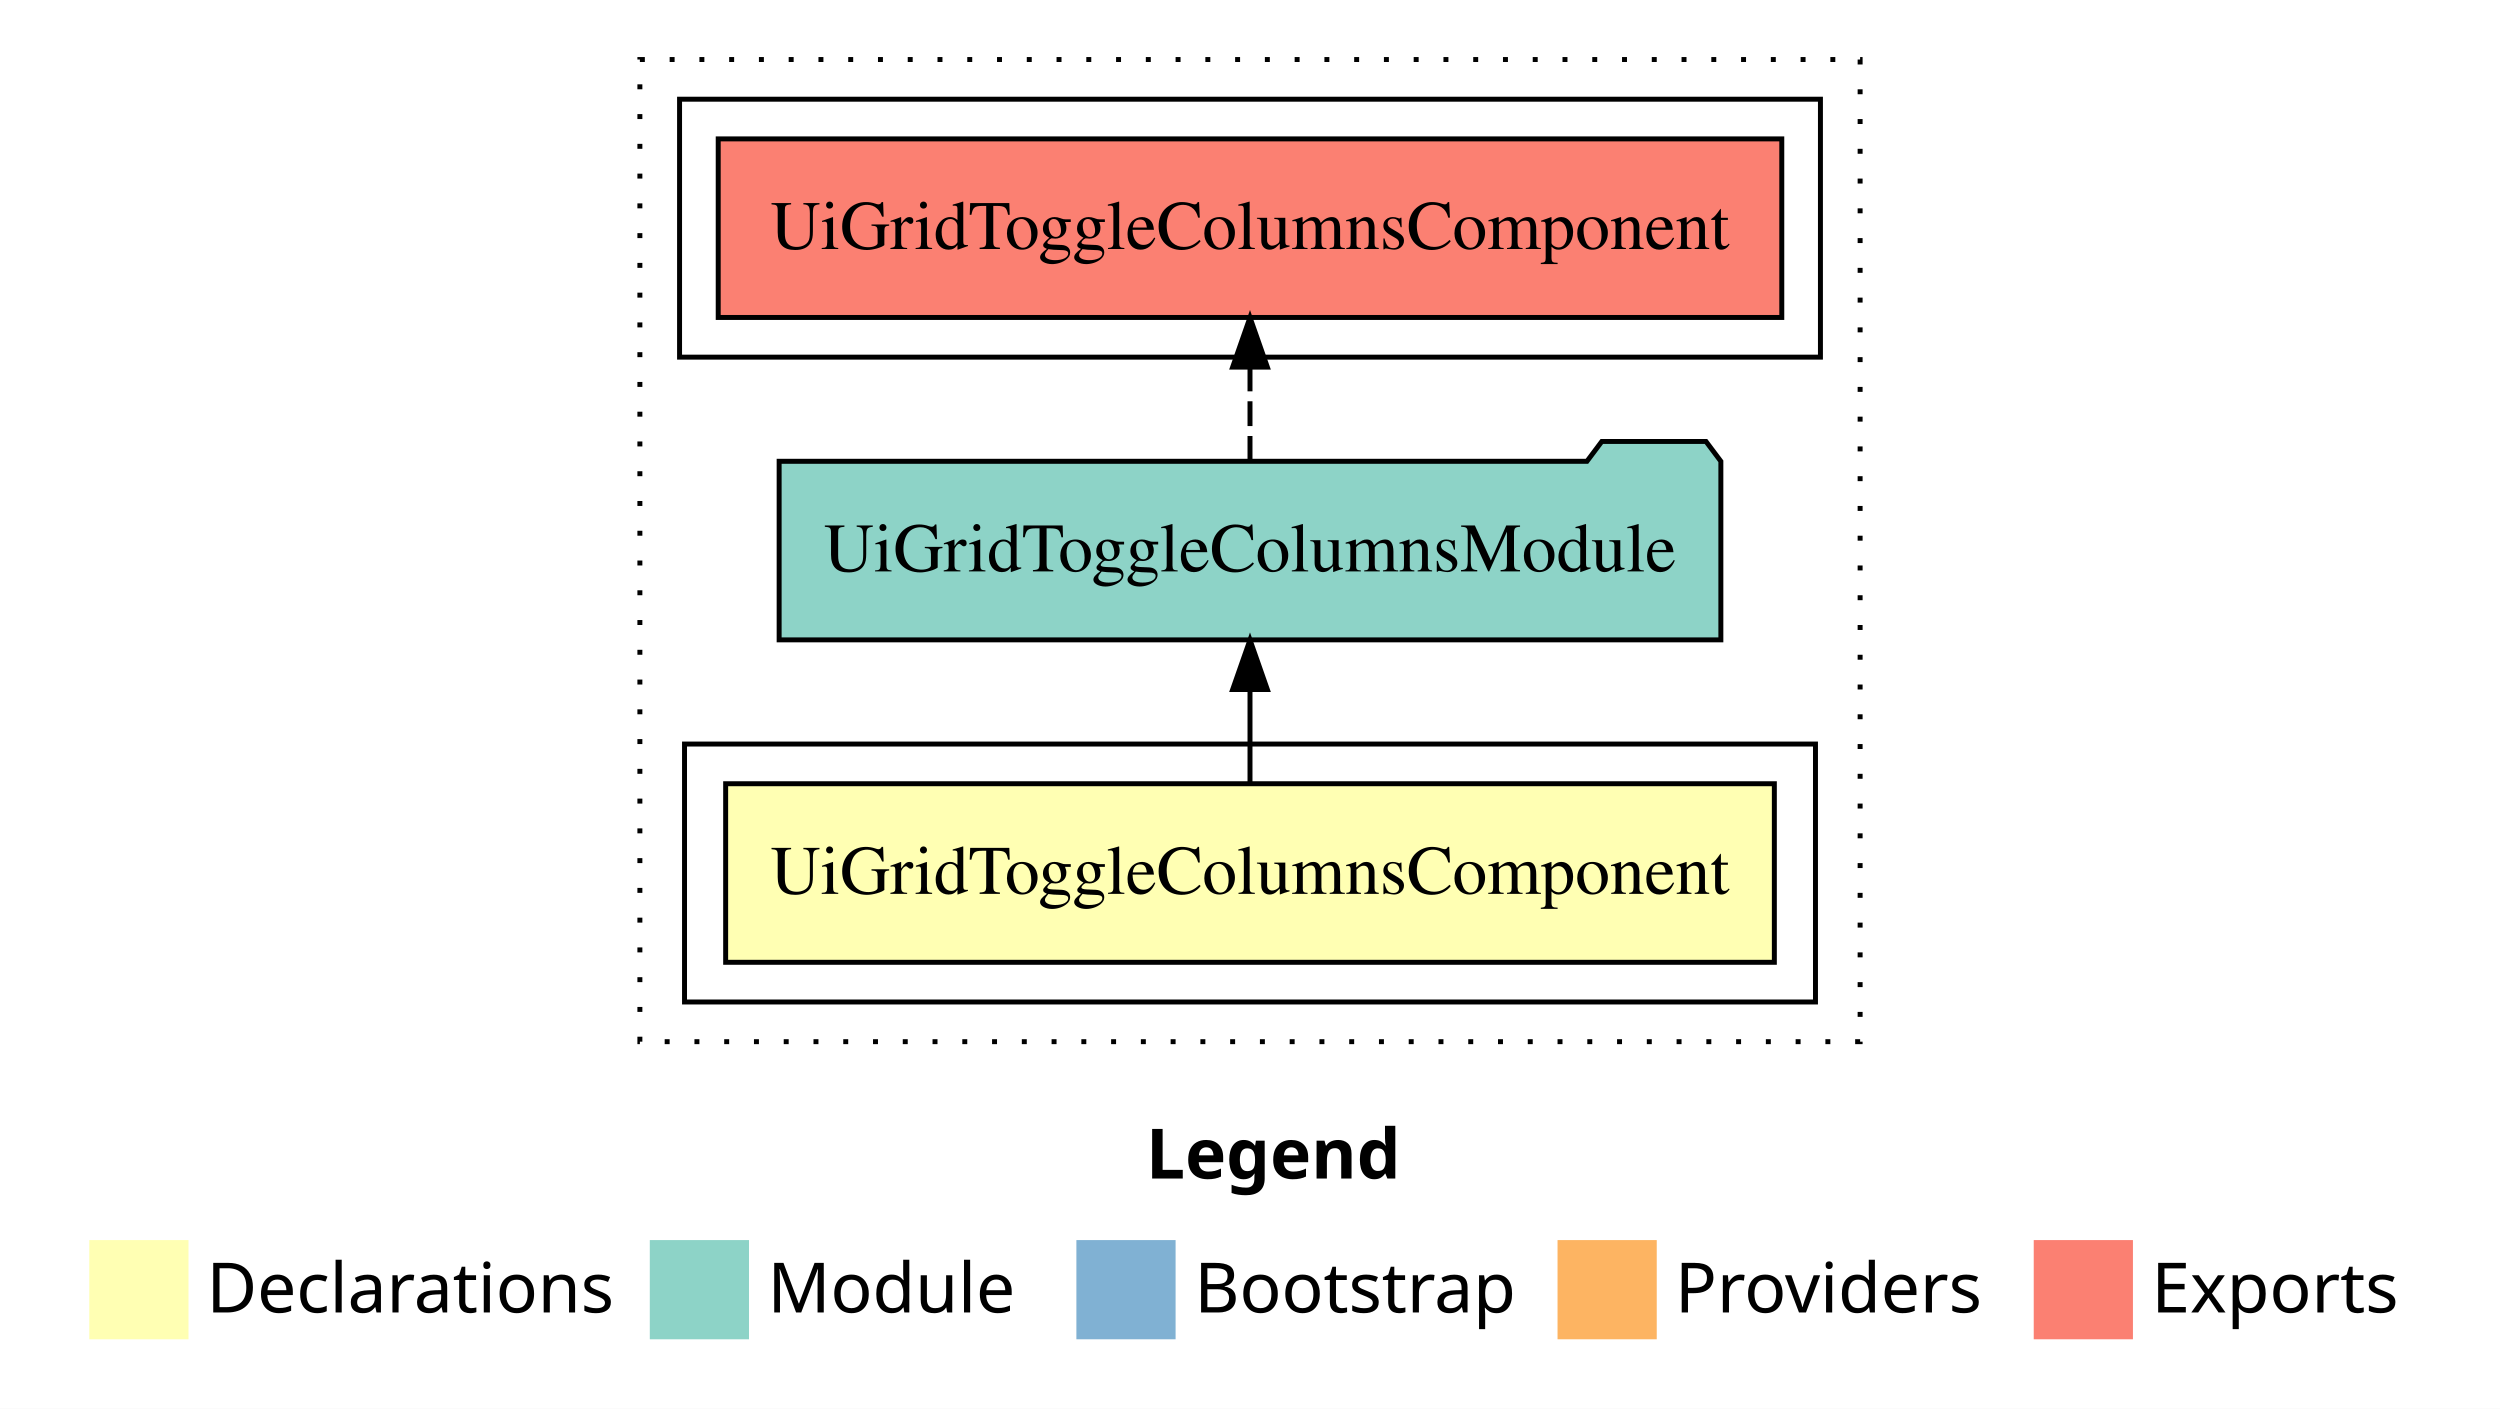
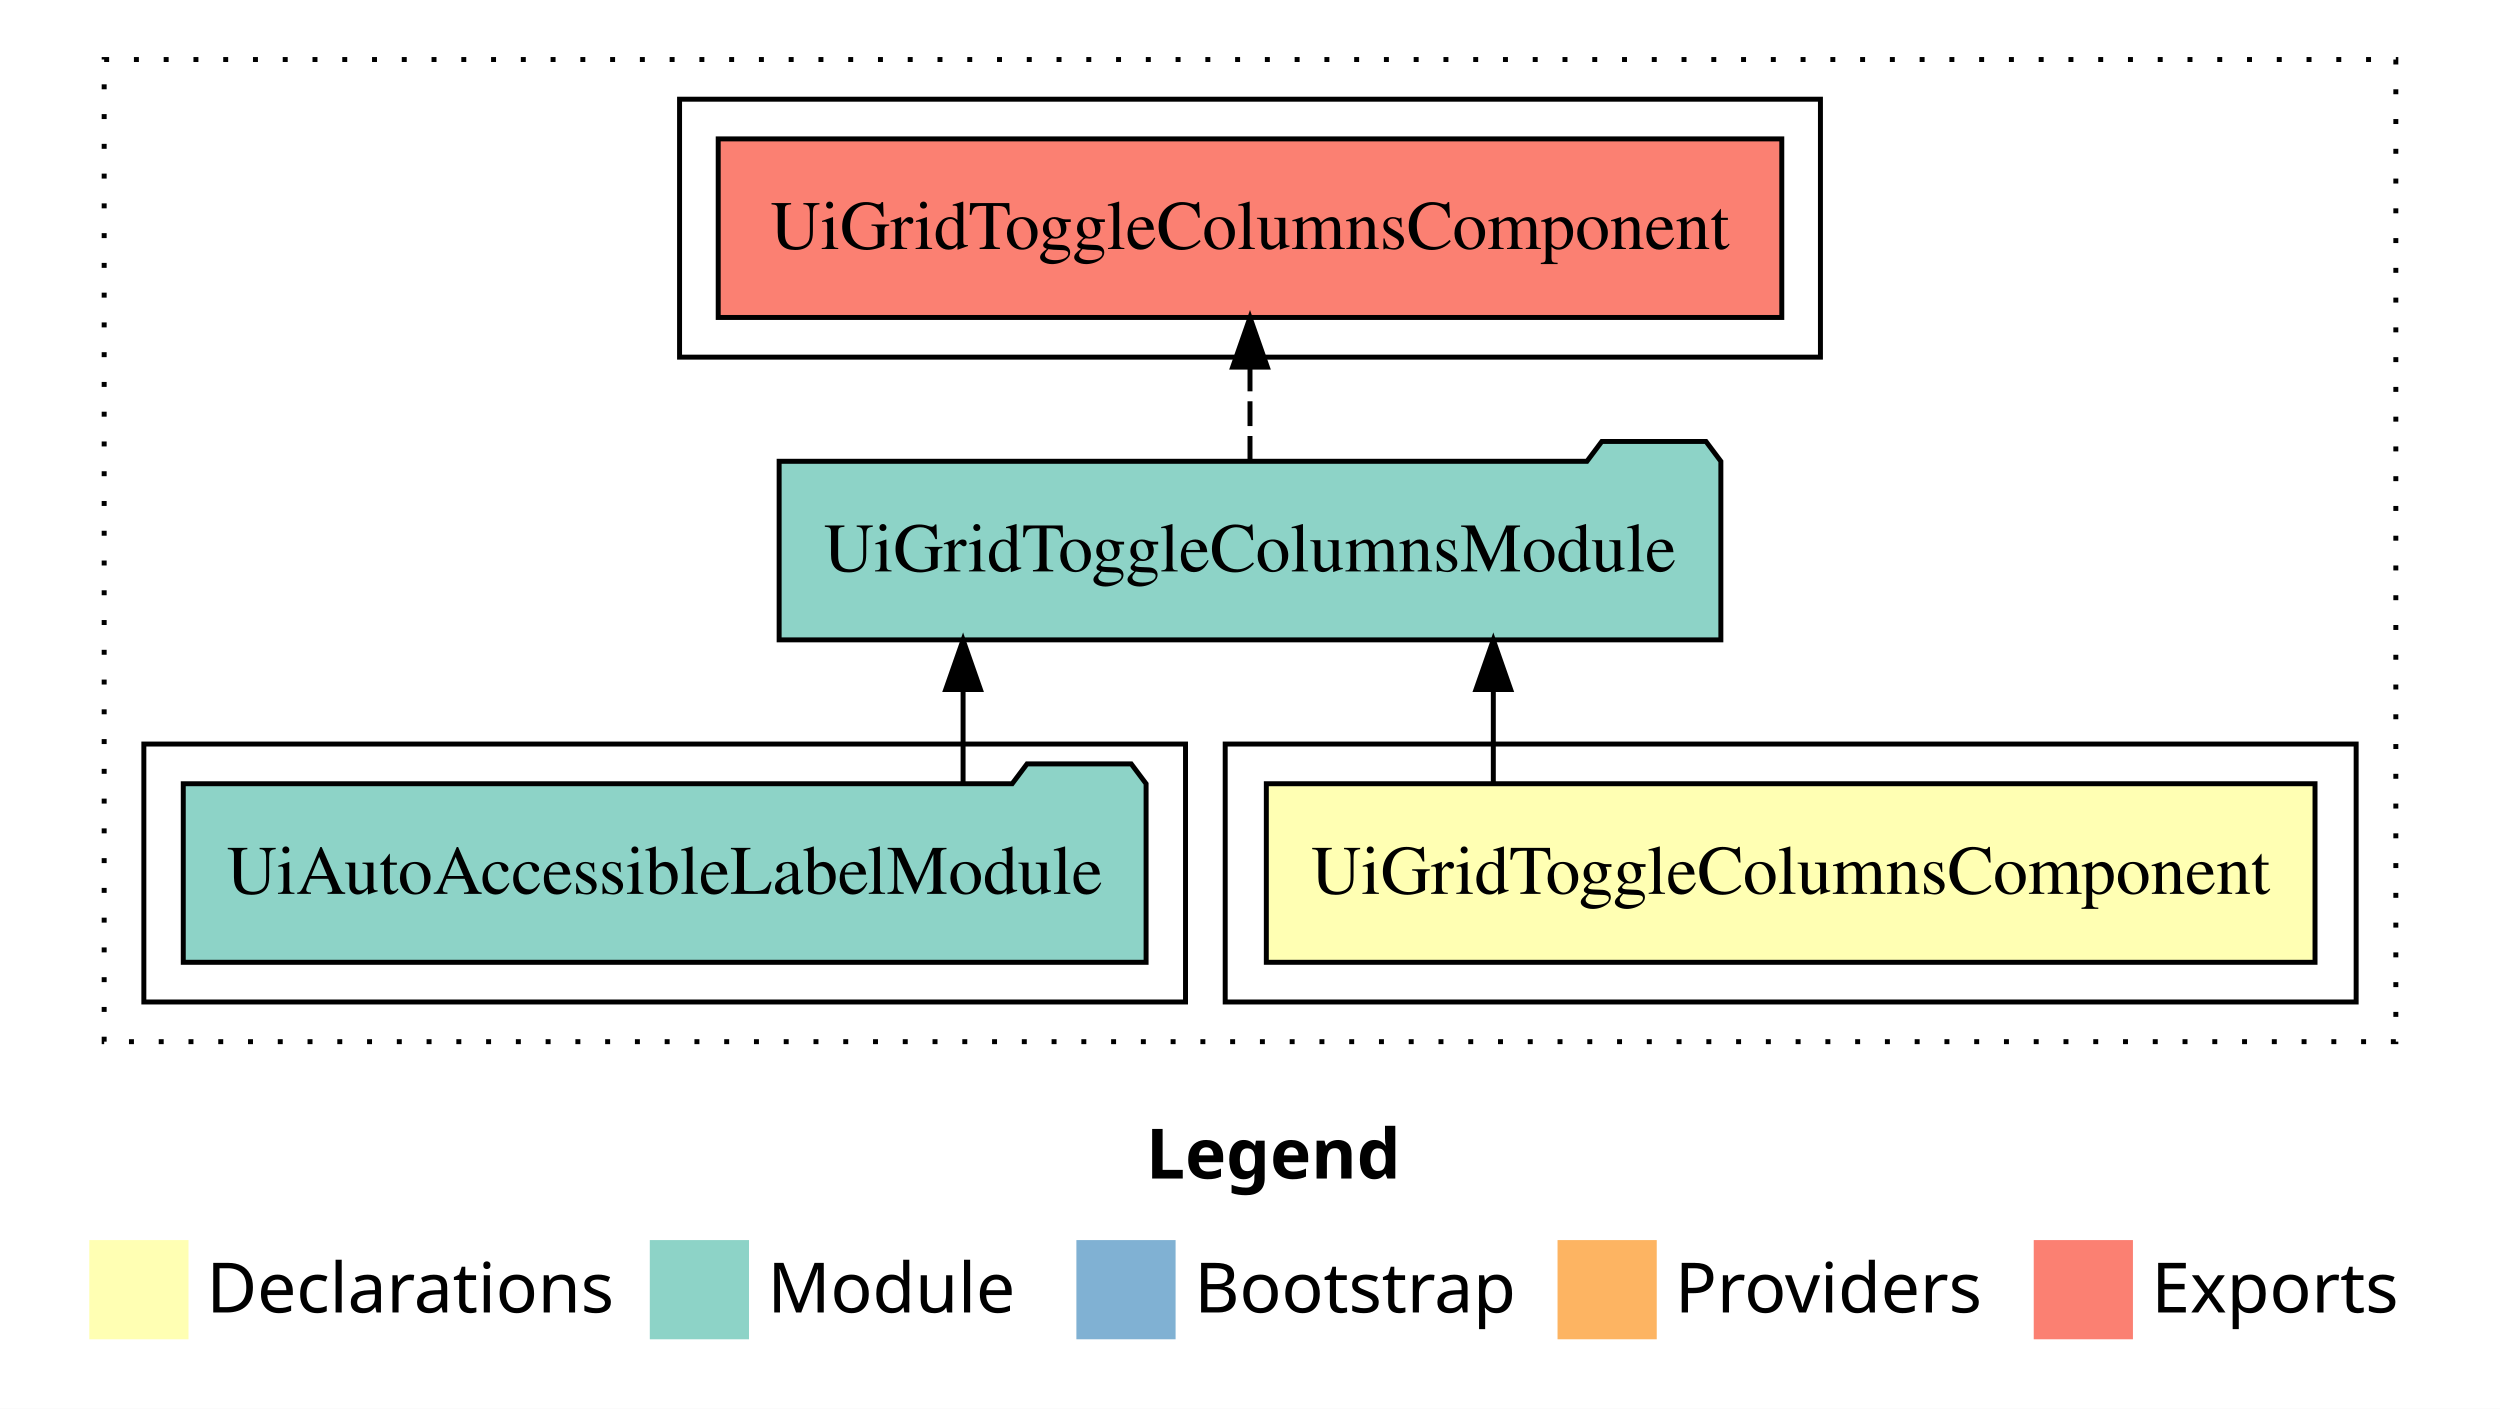
<svg xmlns="http://www.w3.org/2000/svg" width="504pt" height="284pt" viewBox="0.00 0.00 504.00 284.00">
  <g id="graph0" class="graph" transform="scale(1 1) rotate(0) translate(4 280)">
    <polygon fill="#ffffff" stroke="transparent" points="-4,4 -4,-280 500,-280 500,4 -4,4" />
    <text text-anchor="start" x="227.009" y="-42.4" font-family="sans-serif" font-weight="bold" font-size="14.00" fill="#000000">Legend</text>
    <polygon fill="#ffffb3" stroke="transparent" points="14,-10 14,-30 34,-30 34,-10 14,-10" />
    <text text-anchor="start" x="37.629" y="-15.4" font-family="sans-serif" font-size="14.00" fill="#000000">  Declarations</text>
    <polygon fill="#8dd3c7" stroke="transparent" points="127,-10 127,-30 147,-30 147,-10 127,-10" />
    <text text-anchor="start" x="150.725" y="-15.4" font-family="sans-serif" font-size="14.00" fill="#000000">  Module</text>
    <polygon fill="#80b1d3" stroke="transparent" points="213,-10 213,-30 233,-30 233,-10 213,-10" />
    <text text-anchor="start" x="236.781" y="-15.4" font-family="sans-serif" font-size="14.00" fill="#000000">  Bootstrap</text>
    <polygon fill="#fdb462" stroke="transparent" points="310,-10 310,-30 330,-30 330,-10 310,-10" />
    <text text-anchor="start" x="333.673" y="-15.4" font-family="sans-serif" font-size="14.00" fill="#000000">  Providers</text>
    <polygon fill="#fb8072" stroke="transparent" points="406,-10 406,-30 426,-30 426,-10 406,-10" />
    <text text-anchor="start" x="429.726" y="-15.4" font-family="sans-serif" font-size="14.00" fill="#000000">  Exports</text>
    <g id="clust1" class="cluster">
-       <polygon fill="none" stroke="#000000" stroke-dasharray="1,5" points="125,-70 125,-268 371,-268 371,-70 125,-70" />
+       <polygon fill="none" stroke="#000000" stroke-dasharray="1,5" points="17,-70 17,-268 479,-268 479,-70 17,-70" />
    </g>
    <g id="clust2" class="cluster">
-       <polygon fill="none" stroke="#000000" points="134,-78 134,-130 362,-130 362,-78 134,-78" />
+       <polygon fill="none" stroke="#000000" points="243,-78 243,-130 471,-130 471,-78 243,-78" />
+     </g>
+     <g id="clust4" class="cluster">
+       <polygon fill="none" stroke="#000000" points="25,-78 25,-130 235,-130 235,-78 25,-78" />
    </g>
    <g id="clust5" class="cluster">
      <polygon fill="none" stroke="#000000" points="133,-208 133,-260 363,-260 363,-208 133,-208" />
    </g>
    <g id="node1" class="node">
-       <polygon fill="#ffffb3" stroke="#000000" points="353.708,-122 142.292,-122 142.292,-86 353.708,-86 353.708,-122" />
-       <text text-anchor="middle" x="248" y="-99.8" font-family="Times,serif" font-size="14.00" fill="#000000">UiGridToggleColumnsComponent</text>
+       <polygon fill="#ffffb3" stroke="#000000" points="462.708,-122 251.292,-122 251.292,-86 462.708,-86 462.708,-122" />
+       <text text-anchor="middle" x="357" y="-99.8" font-family="Times,serif" font-size="14.00" fill="#000000">UiGridToggleColumnsComponent</text>
    </g>
    <g id="node2" class="node">
      <polygon fill="#8dd3c7" stroke="#000000" points="342.925,-187 339.925,-191 318.925,-191 315.925,-187 153.075,-187 153.075,-151 342.925,-151 342.925,-187" />
      <text text-anchor="middle" x="248" y="-164.8" font-family="Times,serif" font-size="14.00" fill="#000000">UiGridToggleColumnsModule</text>
    </g>
    <g id="edge1" class="edge">
-       <path fill="none" stroke="#000000" d="M248,-122.106C248,-122.106 248,-140.991 248,-140.991" />
-       <polygon fill="#000000" stroke="#000000" points="244.5,-140.991 248,-150.991 251.5,-140.991 244.5,-140.991" />
+       <path fill="none" stroke="#000000" d="M297.054,-122.106C297.054,-122.106 297.054,-140.991 297.054,-140.991" />
+       <polygon fill="#000000" stroke="#000000" points="293.554,-140.991 297.054,-150.991 300.554,-140.991 293.554,-140.991" />
    </g>
-     <g id="node3" class="node">
+     <g id="node4" class="node">
      <polygon fill="#fb8072" stroke="#000000" points="355.208,-252 140.792,-252 140.792,-216 355.208,-216 355.208,-252" />
      <text text-anchor="middle" x="248" y="-229.8" font-family="Times,serif" font-size="14.00" fill="#000000">UiGridToggleColumnsComponent </text>
    </g>
-     <g id="edge2" class="edge">
+     <g id="edge3" class="edge">
      <path fill="none" stroke="#000000" stroke-dasharray="5,2" d="M248,-187.106C248,-187.106 248,-205.991 248,-205.991" />
      <polygon fill="#000000" stroke="#000000" points="244.5,-205.991 248,-215.991 251.5,-205.991 244.5,-205.991" />
    </g>
+     <g id="node3" class="node">
+       <polygon fill="#8dd3c7" stroke="#000000" points="227.052,-122 224.052,-126 203.052,-126 200.052,-122 32.948,-122 32.948,-86 227.052,-86 227.052,-122" />
+       <text text-anchor="middle" x="130" y="-99.8" font-family="Times,serif" font-size="14.00" fill="#000000">UiAutoAccessibleLabelModule</text>
+     </g>
+     <g id="edge2" class="edge">
+       <path fill="none" stroke="#000000" d="M190.157,-122.106C190.157,-122.106 190.157,-140.991 190.157,-140.991" />
+       <polygon fill="#000000" stroke="#000000" points="186.657,-140.991 190.157,-150.991 193.657,-140.991 186.657,-140.991" />
+     </g>
  </g>
</svg>
